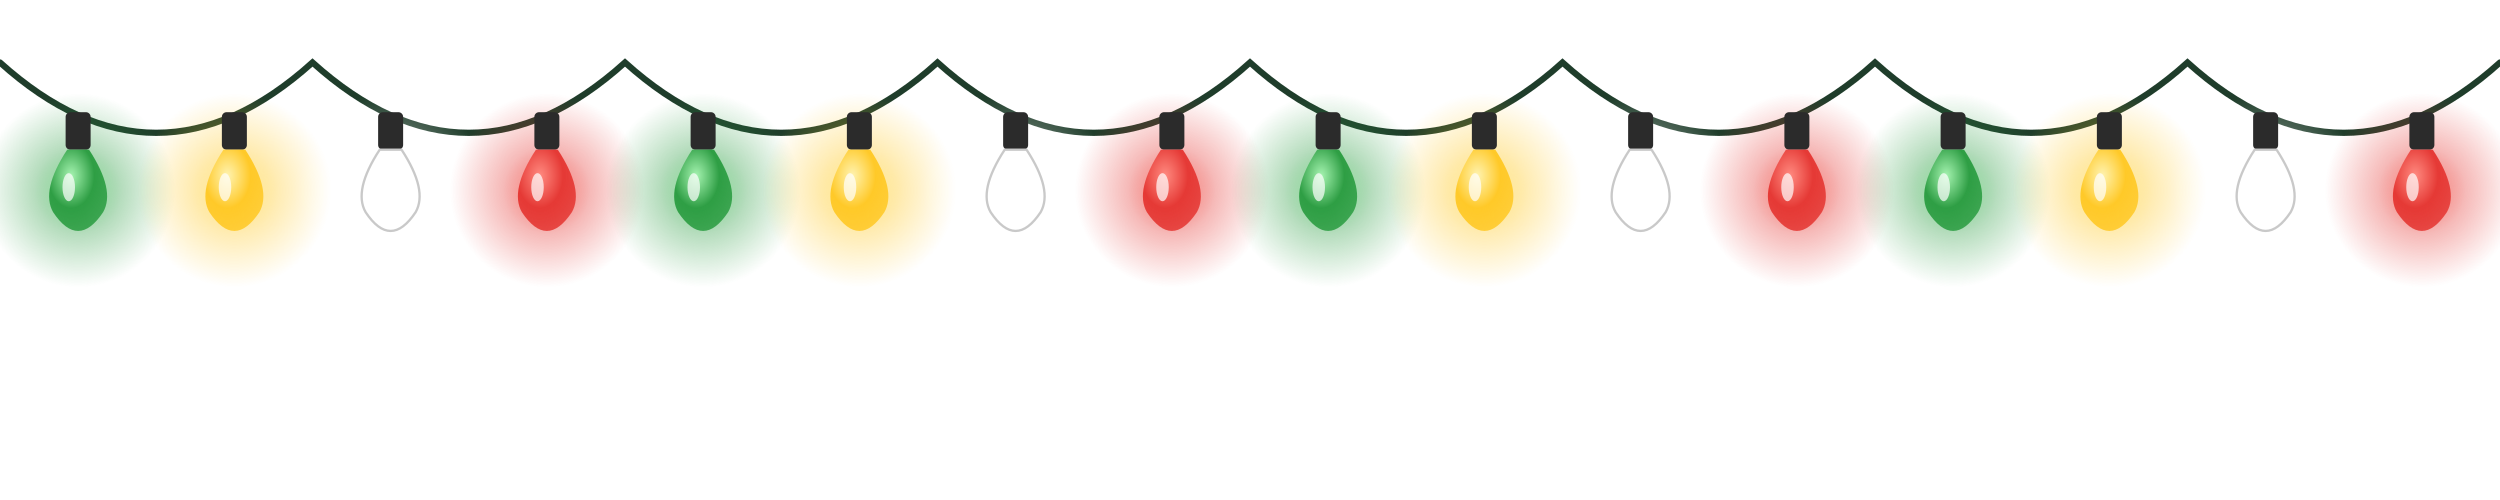
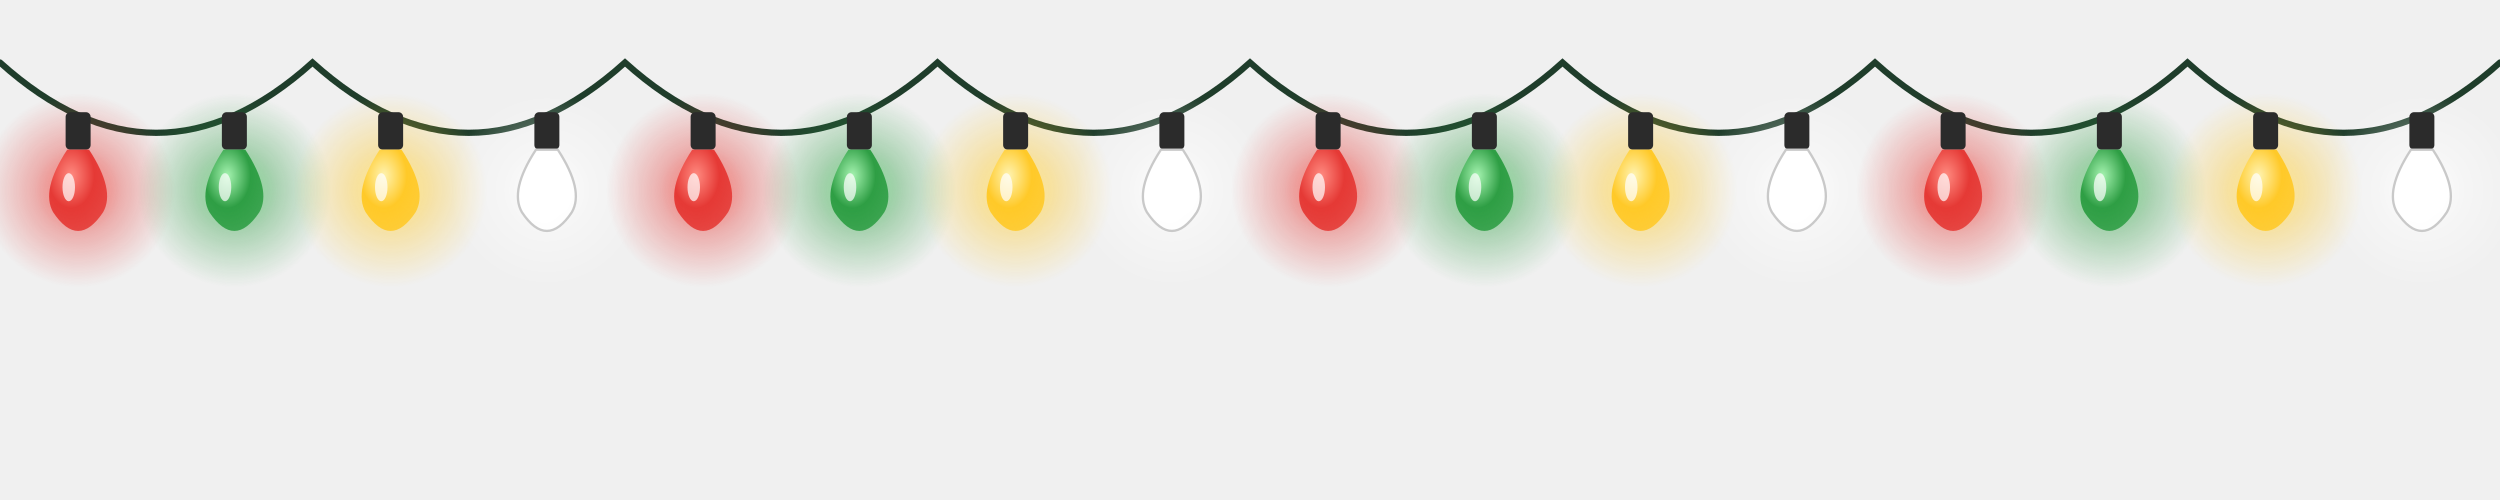
<svg xmlns="http://www.w3.org/2000/svg" viewBox="0 0 1600 320" width="1600" height="320">
  <defs>
    <radialGradient id="g0">
      <stop offset="0" stop-color="#ff8a80" stop-opacity="0.95" />
      <stop offset="0.45" stop-color="#e53935" stop-opacity="0.35" />
      <stop offset="1" stop-color="#e53935" stop-opacity="0" />
    </radialGradient>
    <radialGradient id="b0" cx="0.38" cy="0.32" r="0.8">
      <stop offset="0" stop-color="#ff8a80" />
      <stop offset="0.5" stop-color="#e53935" />
      <stop offset="1" stop-color="#e53935" stop-opacity="0.85" />
    </radialGradient>
    <radialGradient id="g1">
      <stop offset="0" stop-color="#a5f3b0" stop-opacity="0.95" />
      <stop offset="0.45" stop-color="#2e9e44" stop-opacity="0.35" />
      <stop offset="1" stop-color="#2e9e44" stop-opacity="0" />
    </radialGradient>
    <radialGradient id="b1" cx="0.38" cy="0.32" r="0.8">
      <stop offset="0" stop-color="#a5f3b0" />
      <stop offset="0.5" stop-color="#2e9e44" />
      <stop offset="1" stop-color="#2e9e44" stop-opacity="0.85" />
    </radialGradient>
    <radialGradient id="g2">
      <stop offset="0" stop-color="#fff3b0" stop-opacity="0.95" />
      <stop offset="0.45" stop-color="#ffc928" stop-opacity="0.35" />
      <stop offset="1" stop-color="#ffc928" stop-opacity="0" />
    </radialGradient>
    <radialGradient id="b2" cx="0.38" cy="0.32" r="0.8">
      <stop offset="0" stop-color="#fff3b0" />
      <stop offset="0.5" stop-color="#ffc928" />
      <stop offset="1" stop-color="#ffc928" stop-opacity="0.85" />
    </radialGradient>
    <radialGradient id="g3">
      <stop offset="0" stop-color="#ffffff" stop-opacity="0.95" />
      <stop offset="0.45" stop-color="#ffffff" stop-opacity="0.35" />
      <stop offset="1" stop-color="#ffffff" stop-opacity="0" />
    </radialGradient>
    <radialGradient id="b3" cx="0.38" cy="0.32" r="0.8">
      <stop offset="0" stop-color="#ffffff" />
      <stop offset="0.5" stop-color="#ffffff" />
      <stop offset="1" stop-color="#ffffff" stop-opacity="0.85" />
    </radialGradient>
  </defs>
-   <rect width="1600" height="320" fill="#ffffff" />
  <path d="M0,40 Q100,130 200,40 Q300,130 400,40 Q500,130 600,40 Q700,130 800,40 Q900,130 1000,40 Q1100,130 1200,40 Q1300,130 1400,40 Q1500,130 1600,40" fill="none" stroke="#1f3d2b" stroke-width="4" stroke-linecap="round" />
-   <circle cx="50.0" cy="121.8" r="62" fill="url(#g1)" />
+   <circle cx="50.0" cy="121.8" r="62" fill="url(#g0)" />
  <rect x="42.0" y="71.8" width="16" height="24" rx="3" fill="#2b2b2b" />
-   <path d="M43.0,95.8 Q26.0,121.8 34.0,135.8 Q50.0,159.8 66.0,135.8 Q74.0,121.8 57.0,95.8 Z" fill="url(#b1)" stroke="none" stroke-width="1.5" />
+   <path d="M43.0,95.8 Q26.0,121.8 34.0,135.8 Q50.0,159.8 66.0,135.8 Q74.0,121.8 57.0,95.8 Z" fill="url(#b0)" stroke="none" stroke-width="1.5" />
  <ellipse cx="44.0" cy="119.8" rx="4" ry="9" fill="#fff" opacity="0.7" />
-   <circle cx="150.0" cy="121.8" r="62" fill="url(#g2)" />
+   <circle cx="150.0" cy="121.8" r="62" fill="url(#g1)" />
  <rect x="142.0" y="71.8" width="16" height="24" rx="3" fill="#2b2b2b" />
-   <path d="M143.0,95.8 Q126.0,121.8 134.0,135.8 Q150.0,159.8 166.0,135.8 Q174.0,121.8 157.0,95.8 Z" fill="url(#b2)" stroke="none" stroke-width="1.5" />
+   <path d="M143.0,95.8 Q126.0,121.8 134.0,135.8 Q150.0,159.8 166.0,135.8 Q174.0,121.8 157.0,95.8 Z" fill="url(#b1)" stroke="none" stroke-width="1.5" />
  <ellipse cx="144.0" cy="119.8" rx="4" ry="9" fill="#fff" opacity="0.7" />
-   <circle cx="250.0" cy="121.8" r="62" fill="url(#g3)" />
+   <circle cx="250.0" cy="121.8" r="62" fill="url(#g2)" />
  <rect x="242.0" y="71.8" width="16" height="24" rx="3" fill="#2b2b2b" />
-   <path d="M243.0,95.8 Q226.0,121.8 234.0,135.8 Q250.0,159.8 266.0,135.8 Q274.0,121.8 257.0,95.8 Z" fill="url(#b3)" stroke="#c9c9c9" stroke-width="1.5" />
+   <path d="M243.0,95.8 Q226.0,121.8 234.0,135.8 Q250.0,159.8 266.0,135.8 Q274.0,121.8 257.0,95.8 Z" fill="url(#b2)" stroke="none" stroke-width="1.5" />
  <ellipse cx="244.0" cy="119.8" rx="4" ry="9" fill="#fff" opacity="0.7" />
-   <circle cx="350.0" cy="121.8" r="62" fill="url(#g0)" />
+   <circle cx="350.0" cy="121.8" r="62" fill="url(#g3)" />
  <rect x="342.0" y="71.8" width="16" height="24" rx="3" fill="#2b2b2b" />
-   <path d="M343.0,95.8 Q326.0,121.8 334.0,135.8 Q350.0,159.8 366.0,135.8 Q374.0,121.8 357.0,95.8 Z" fill="url(#b0)" stroke="none" stroke-width="1.5" />
+   <path d="M343.0,95.8 Q326.0,121.8 334.0,135.8 Q350.0,159.8 366.0,135.8 Q374.0,121.8 357.0,95.8 Z" fill="url(#b3)" stroke="#c9c9c9" stroke-width="1.5" />
  <ellipse cx="344.0" cy="119.8" rx="4" ry="9" fill="#fff" opacity="0.7" />
-   <circle cx="450.0" cy="121.8" r="62" fill="url(#g1)" />
+   <circle cx="450.0" cy="121.8" r="62" fill="url(#g0)" />
  <rect x="442.0" y="71.8" width="16" height="24" rx="3" fill="#2b2b2b" />
-   <path d="M443.0,95.8 Q426.0,121.8 434.0,135.8 Q450.0,159.8 466.0,135.8 Q474.0,121.8 457.0,95.8 Z" fill="url(#b1)" stroke="none" stroke-width="1.5" />
+   <path d="M443.0,95.8 Q426.0,121.8 434.0,135.8 Q450.0,159.8 466.0,135.8 Q474.0,121.8 457.0,95.8 Z" fill="url(#b0)" stroke="none" stroke-width="1.5" />
  <ellipse cx="444.0" cy="119.8" rx="4" ry="9" fill="#fff" opacity="0.7" />
-   <circle cx="550.0" cy="121.8" r="62" fill="url(#g2)" />
+   <circle cx="550.0" cy="121.8" r="62" fill="url(#g1)" />
  <rect x="542.0" y="71.8" width="16" height="24" rx="3" fill="#2b2b2b" />
-   <path d="M543.0,95.8 Q526.0,121.8 534.0,135.8 Q550.0,159.8 566.0,135.8 Q574.0,121.8 557.0,95.8 Z" fill="url(#b2)" stroke="none" stroke-width="1.5" />
+   <path d="M543.0,95.8 Q526.0,121.8 534.0,135.8 Q550.0,159.8 566.0,135.8 Q574.0,121.8 557.0,95.8 Z" fill="url(#b1)" stroke="none" stroke-width="1.5" />
  <ellipse cx="544.0" cy="119.8" rx="4" ry="9" fill="#fff" opacity="0.7" />
-   <circle cx="650.0" cy="121.8" r="62" fill="url(#g3)" />
+   <circle cx="650.0" cy="121.8" r="62" fill="url(#g2)" />
  <rect x="642.0" y="71.8" width="16" height="24" rx="3" fill="#2b2b2b" />
-   <path d="M643.0,95.8 Q626.0,121.8 634.0,135.8 Q650.0,159.8 666.0,135.8 Q674.0,121.8 657.0,95.8 Z" fill="url(#b3)" stroke="#c9c9c9" stroke-width="1.5" />
+   <path d="M643.0,95.8 Q626.0,121.8 634.0,135.8 Q650.0,159.8 666.0,135.8 Q674.0,121.8 657.0,95.8 Z" fill="url(#b2)" stroke="none" stroke-width="1.5" />
  <ellipse cx="644.0" cy="119.8" rx="4" ry="9" fill="#fff" opacity="0.7" />
-   <circle cx="750.0" cy="121.8" r="62" fill="url(#g0)" />
+   <circle cx="750.0" cy="121.8" r="62" fill="url(#g3)" />
  <rect x="742.0" y="71.8" width="16" height="24" rx="3" fill="#2b2b2b" />
-   <path d="M743.0,95.8 Q726.0,121.8 734.0,135.8 Q750.0,159.8 766.0,135.8 Q774.0,121.8 757.0,95.8 Z" fill="url(#b0)" stroke="none" stroke-width="1.5" />
+   <path d="M743.0,95.8 Q726.0,121.8 734.0,135.8 Q750.0,159.8 766.0,135.8 Q774.0,121.8 757.0,95.8 Z" fill="url(#b3)" stroke="#c9c9c9" stroke-width="1.5" />
  <ellipse cx="744.0" cy="119.8" rx="4" ry="9" fill="#fff" opacity="0.7" />
-   <circle cx="850.0" cy="121.8" r="62" fill="url(#g1)" />
+   <circle cx="850.0" cy="121.8" r="62" fill="url(#g0)" />
  <rect x="842.0" y="71.8" width="16" height="24" rx="3" fill="#2b2b2b" />
-   <path d="M843.0,95.8 Q826.0,121.8 834.0,135.8 Q850.0,159.8 866.0,135.8 Q874.0,121.8 857.0,95.8 Z" fill="url(#b1)" stroke="none" stroke-width="1.5" />
+   <path d="M843.0,95.8 Q826.0,121.8 834.0,135.8 Q850.0,159.8 866.0,135.8 Q874.0,121.8 857.0,95.8 Z" fill="url(#b0)" stroke="none" stroke-width="1.5" />
  <ellipse cx="844.0" cy="119.8" rx="4" ry="9" fill="#fff" opacity="0.7" />
-   <circle cx="950.0" cy="121.8" r="62" fill="url(#g2)" />
+   <circle cx="950.0" cy="121.8" r="62" fill="url(#g1)" />
  <rect x="942.0" y="71.8" width="16" height="24" rx="3" fill="#2b2b2b" />
-   <path d="M943.0,95.8 Q926.0,121.8 934.0,135.8 Q950.0,159.8 966.0,135.8 Q974.0,121.8 957.0,95.8 Z" fill="url(#b2)" stroke="none" stroke-width="1.5" />
+   <path d="M943.0,95.8 Q926.0,121.8 934.0,135.8 Q950.0,159.8 966.0,135.8 Q974.0,121.8 957.0,95.8 Z" fill="url(#b1)" stroke="none" stroke-width="1.5" />
  <ellipse cx="944.0" cy="119.8" rx="4" ry="9" fill="#fff" opacity="0.7" />
-   <circle cx="1050.0" cy="121.8" r="62" fill="url(#g3)" />
+   <circle cx="1050.0" cy="121.8" r="62" fill="url(#g2)" />
  <rect x="1042.0" y="71.8" width="16" height="24" rx="3" fill="#2b2b2b" />
-   <path d="M1043.0,95.8 Q1026.0,121.8 1034.0,135.8 Q1050.0,159.8 1066.0,135.8 Q1074.0,121.8 1057.0,95.8 Z" fill="url(#b3)" stroke="#c9c9c9" stroke-width="1.5" />
+   <path d="M1043.0,95.8 Q1026.0,121.8 1034.0,135.8 Q1050.0,159.8 1066.0,135.8 Q1074.0,121.8 1057.0,95.8 Z" fill="url(#b2)" stroke="none" stroke-width="1.5" />
  <ellipse cx="1044.0" cy="119.8" rx="4" ry="9" fill="#fff" opacity="0.7" />
-   <circle cx="1150.0" cy="121.8" r="62" fill="url(#g0)" />
+   <circle cx="1150.0" cy="121.8" r="62" fill="url(#g3)" />
  <rect x="1142.0" y="71.8" width="16" height="24" rx="3" fill="#2b2b2b" />
-   <path d="M1143.0,95.8 Q1126.0,121.8 1134.0,135.8 Q1150.0,159.8 1166.0,135.8 Q1174.0,121.8 1157.0,95.8 Z" fill="url(#b0)" stroke="none" stroke-width="1.5" />
+   <path d="M1143.0,95.8 Q1126.0,121.8 1134.0,135.8 Q1150.0,159.8 1166.0,135.8 Q1174.0,121.8 1157.0,95.8 Z" fill="url(#b3)" stroke="#c9c9c9" stroke-width="1.5" />
  <ellipse cx="1144.0" cy="119.8" rx="4" ry="9" fill="#fff" opacity="0.7" />
-   <circle cx="1250.0" cy="121.8" r="62" fill="url(#g1)" />
+   <circle cx="1250.0" cy="121.8" r="62" fill="url(#g0)" />
  <rect x="1242.0" y="71.8" width="16" height="24" rx="3" fill="#2b2b2b" />
-   <path d="M1243.0,95.8 Q1226.0,121.8 1234.0,135.8 Q1250.0,159.8 1266.0,135.8 Q1274.0,121.8 1257.0,95.8 Z" fill="url(#b1)" stroke="none" stroke-width="1.5" />
+   <path d="M1243.0,95.8 Q1226.0,121.8 1234.0,135.8 Q1250.0,159.8 1266.0,135.8 Q1274.0,121.8 1257.0,95.8 Z" fill="url(#b0)" stroke="none" stroke-width="1.5" />
  <ellipse cx="1244.0" cy="119.8" rx="4" ry="9" fill="#fff" opacity="0.7" />
-   <circle cx="1350.0" cy="121.8" r="62" fill="url(#g2)" />
+   <circle cx="1350.0" cy="121.8" r="62" fill="url(#g1)" />
  <rect x="1342.0" y="71.8" width="16" height="24" rx="3" fill="#2b2b2b" />
-   <path d="M1343.0,95.8 Q1326.0,121.8 1334.0,135.8 Q1350.0,159.8 1366.0,135.8 Q1374.0,121.8 1357.0,95.8 Z" fill="url(#b2)" stroke="none" stroke-width="1.5" />
+   <path d="M1343.0,95.8 Q1326.0,121.8 1334.0,135.8 Q1350.0,159.8 1366.0,135.8 Q1374.0,121.8 1357.0,95.8 Z" fill="url(#b1)" stroke="none" stroke-width="1.5" />
  <ellipse cx="1344.0" cy="119.8" rx="4" ry="9" fill="#fff" opacity="0.7" />
-   <circle cx="1450.0" cy="121.8" r="62" fill="url(#g3)" />
+   <circle cx="1450.0" cy="121.8" r="62" fill="url(#g2)" />
  <rect x="1442.0" y="71.8" width="16" height="24" rx="3" fill="#2b2b2b" />
-   <path d="M1443.0,95.8 Q1426.0,121.8 1434.0,135.8 Q1450.0,159.8 1466.0,135.8 Q1474.0,121.8 1457.0,95.8 Z" fill="url(#b3)" stroke="#c9c9c9" stroke-width="1.5" />
+   <path d="M1443.0,95.8 Q1426.0,121.8 1434.0,135.8 Q1450.0,159.8 1466.0,135.8 Q1474.0,121.8 1457.0,95.8 Z" fill="url(#b2)" stroke="none" stroke-width="1.5" />
  <ellipse cx="1444.0" cy="119.8" rx="4" ry="9" fill="#fff" opacity="0.7" />
-   <circle cx="1550.0" cy="121.8" r="62" fill="url(#g0)" />
+   <circle cx="1550.0" cy="121.8" r="62" fill="url(#g3)" />
  <rect x="1542.0" y="71.8" width="16" height="24" rx="3" fill="#2b2b2b" />
-   <path d="M1543.0,95.8 Q1526.0,121.8 1534.0,135.8 Q1550.0,159.8 1566.0,135.8 Q1574.0,121.8 1557.0,95.8 Z" fill="url(#b0)" stroke="none" stroke-width="1.5" />
+   <path d="M1543.0,95.8 Q1526.0,121.8 1534.0,135.8 Q1550.0,159.8 1566.0,135.8 Q1574.0,121.8 1557.0,95.8 Z" fill="url(#b3)" stroke="#c9c9c9" stroke-width="1.5" />
  <ellipse cx="1544.0" cy="119.8" rx="4" ry="9" fill="#fff" opacity="0.7" />
</svg>
